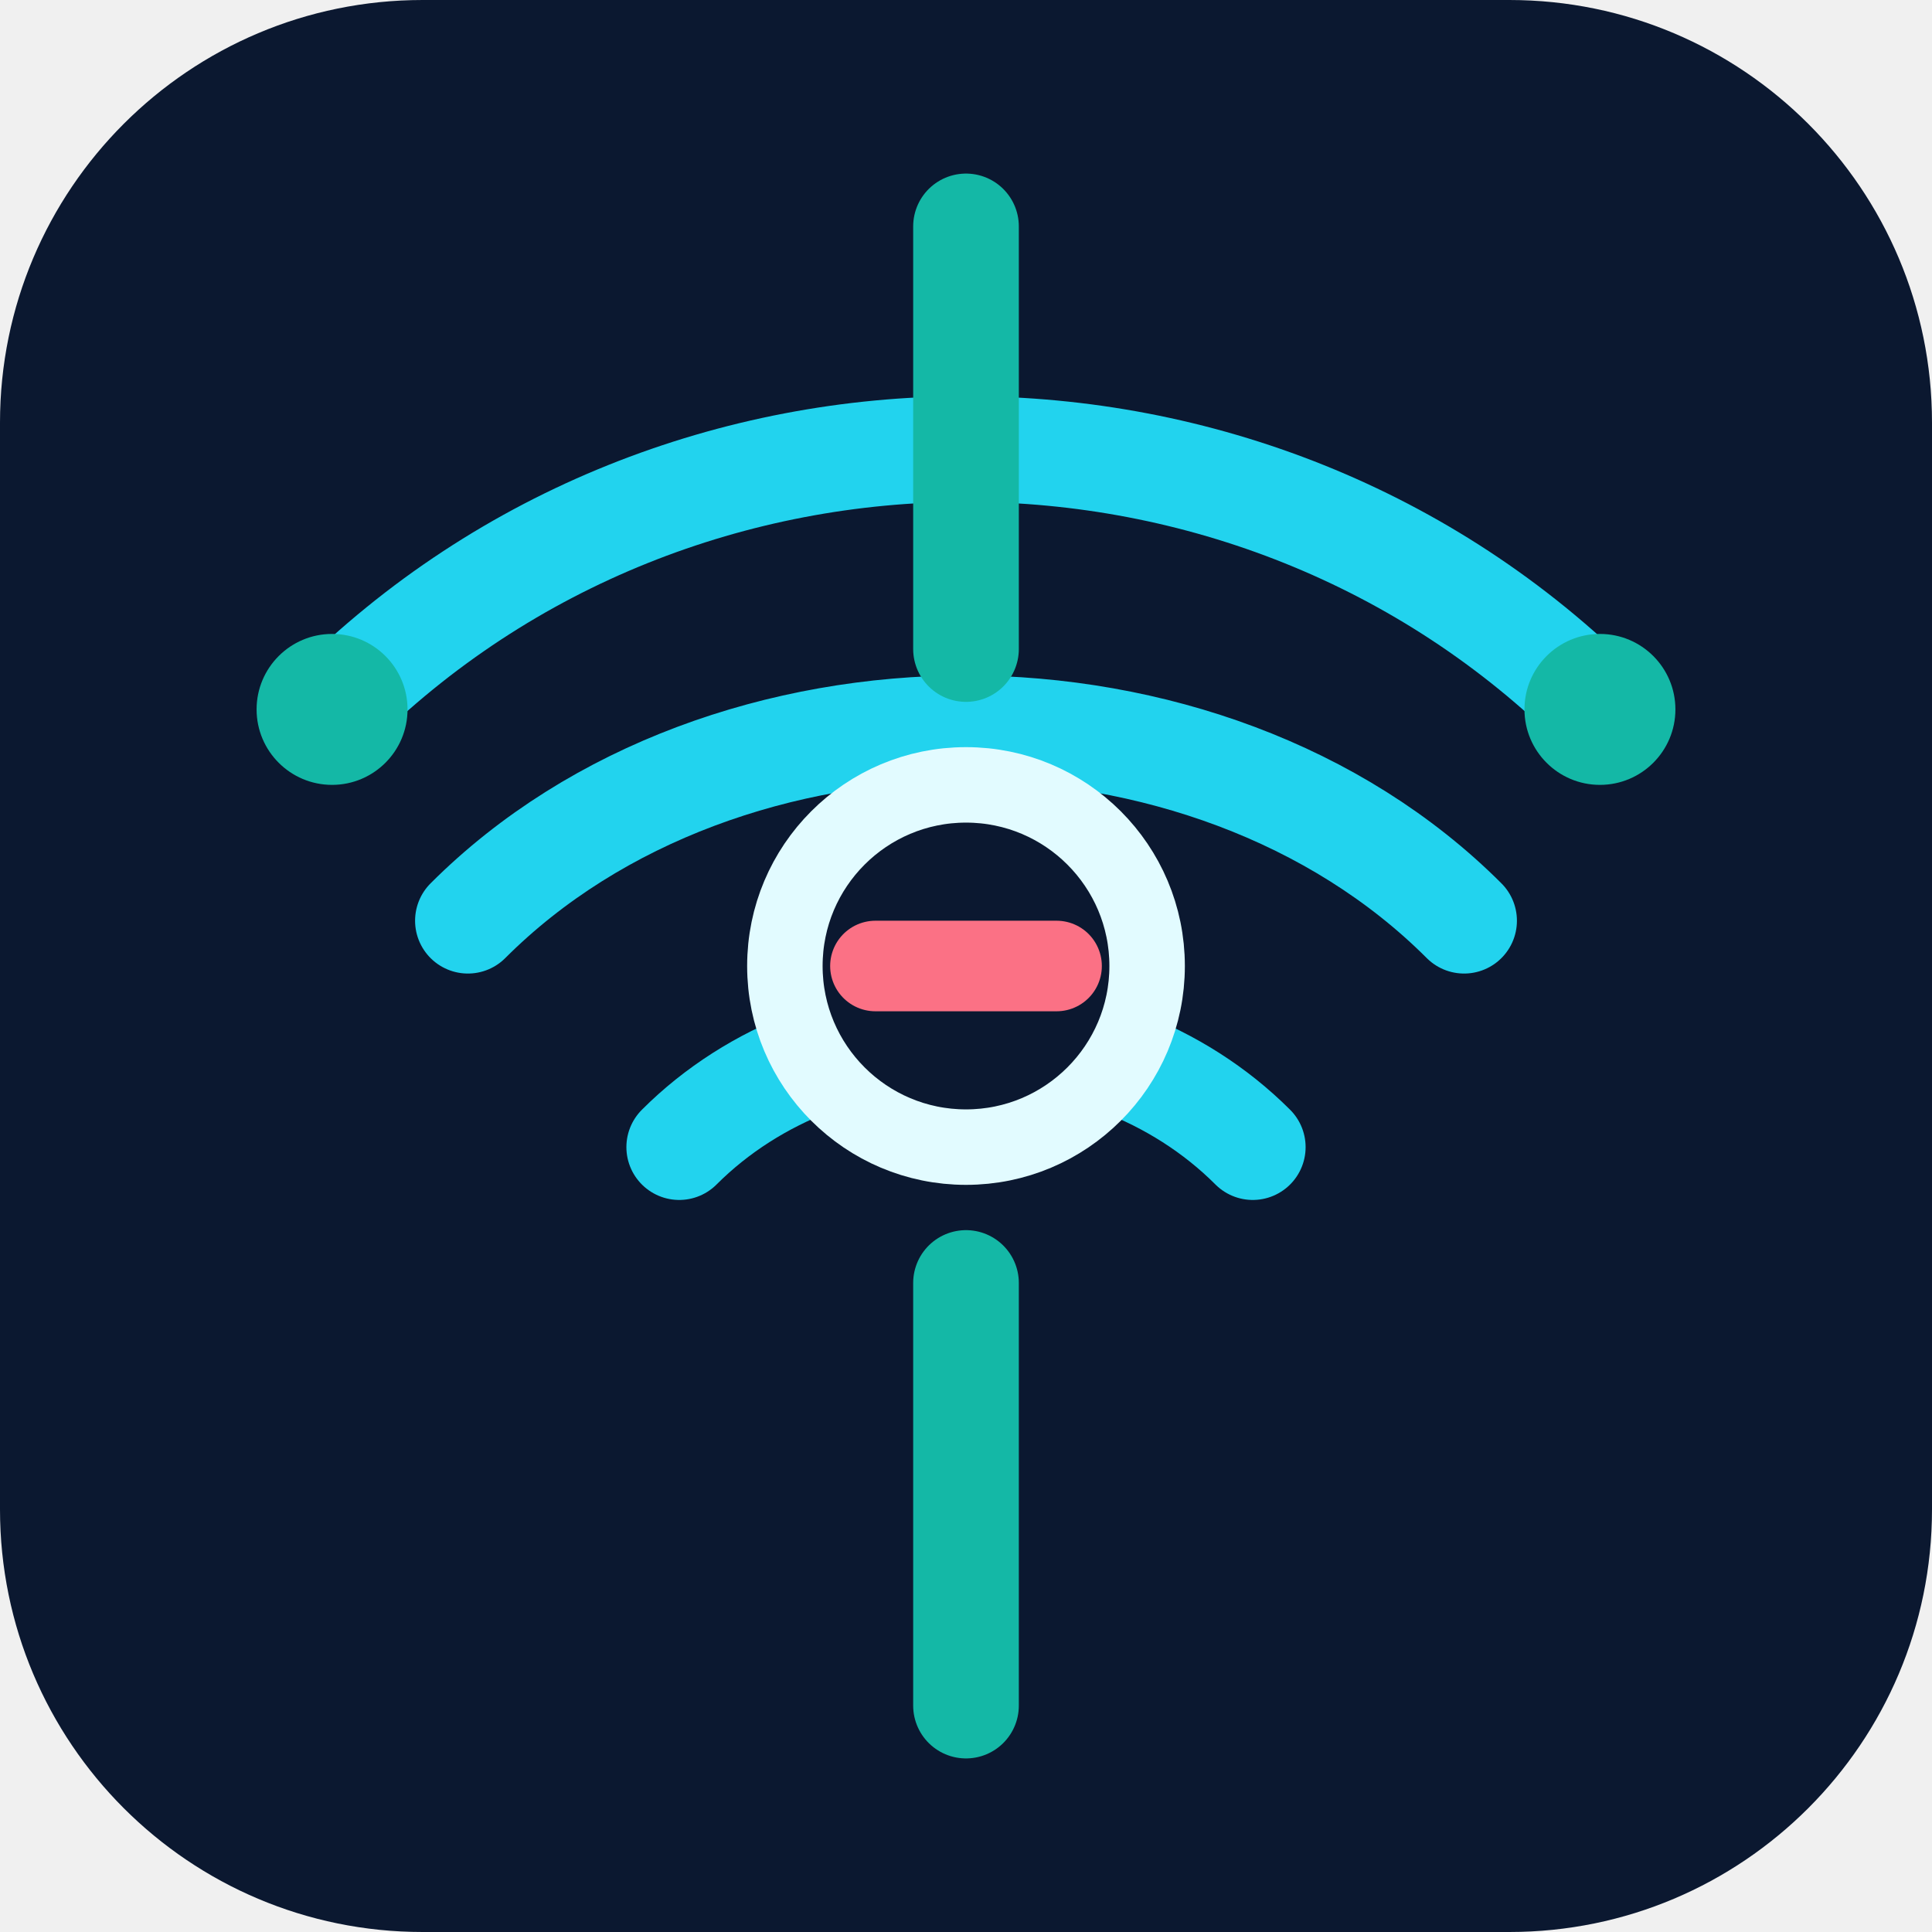
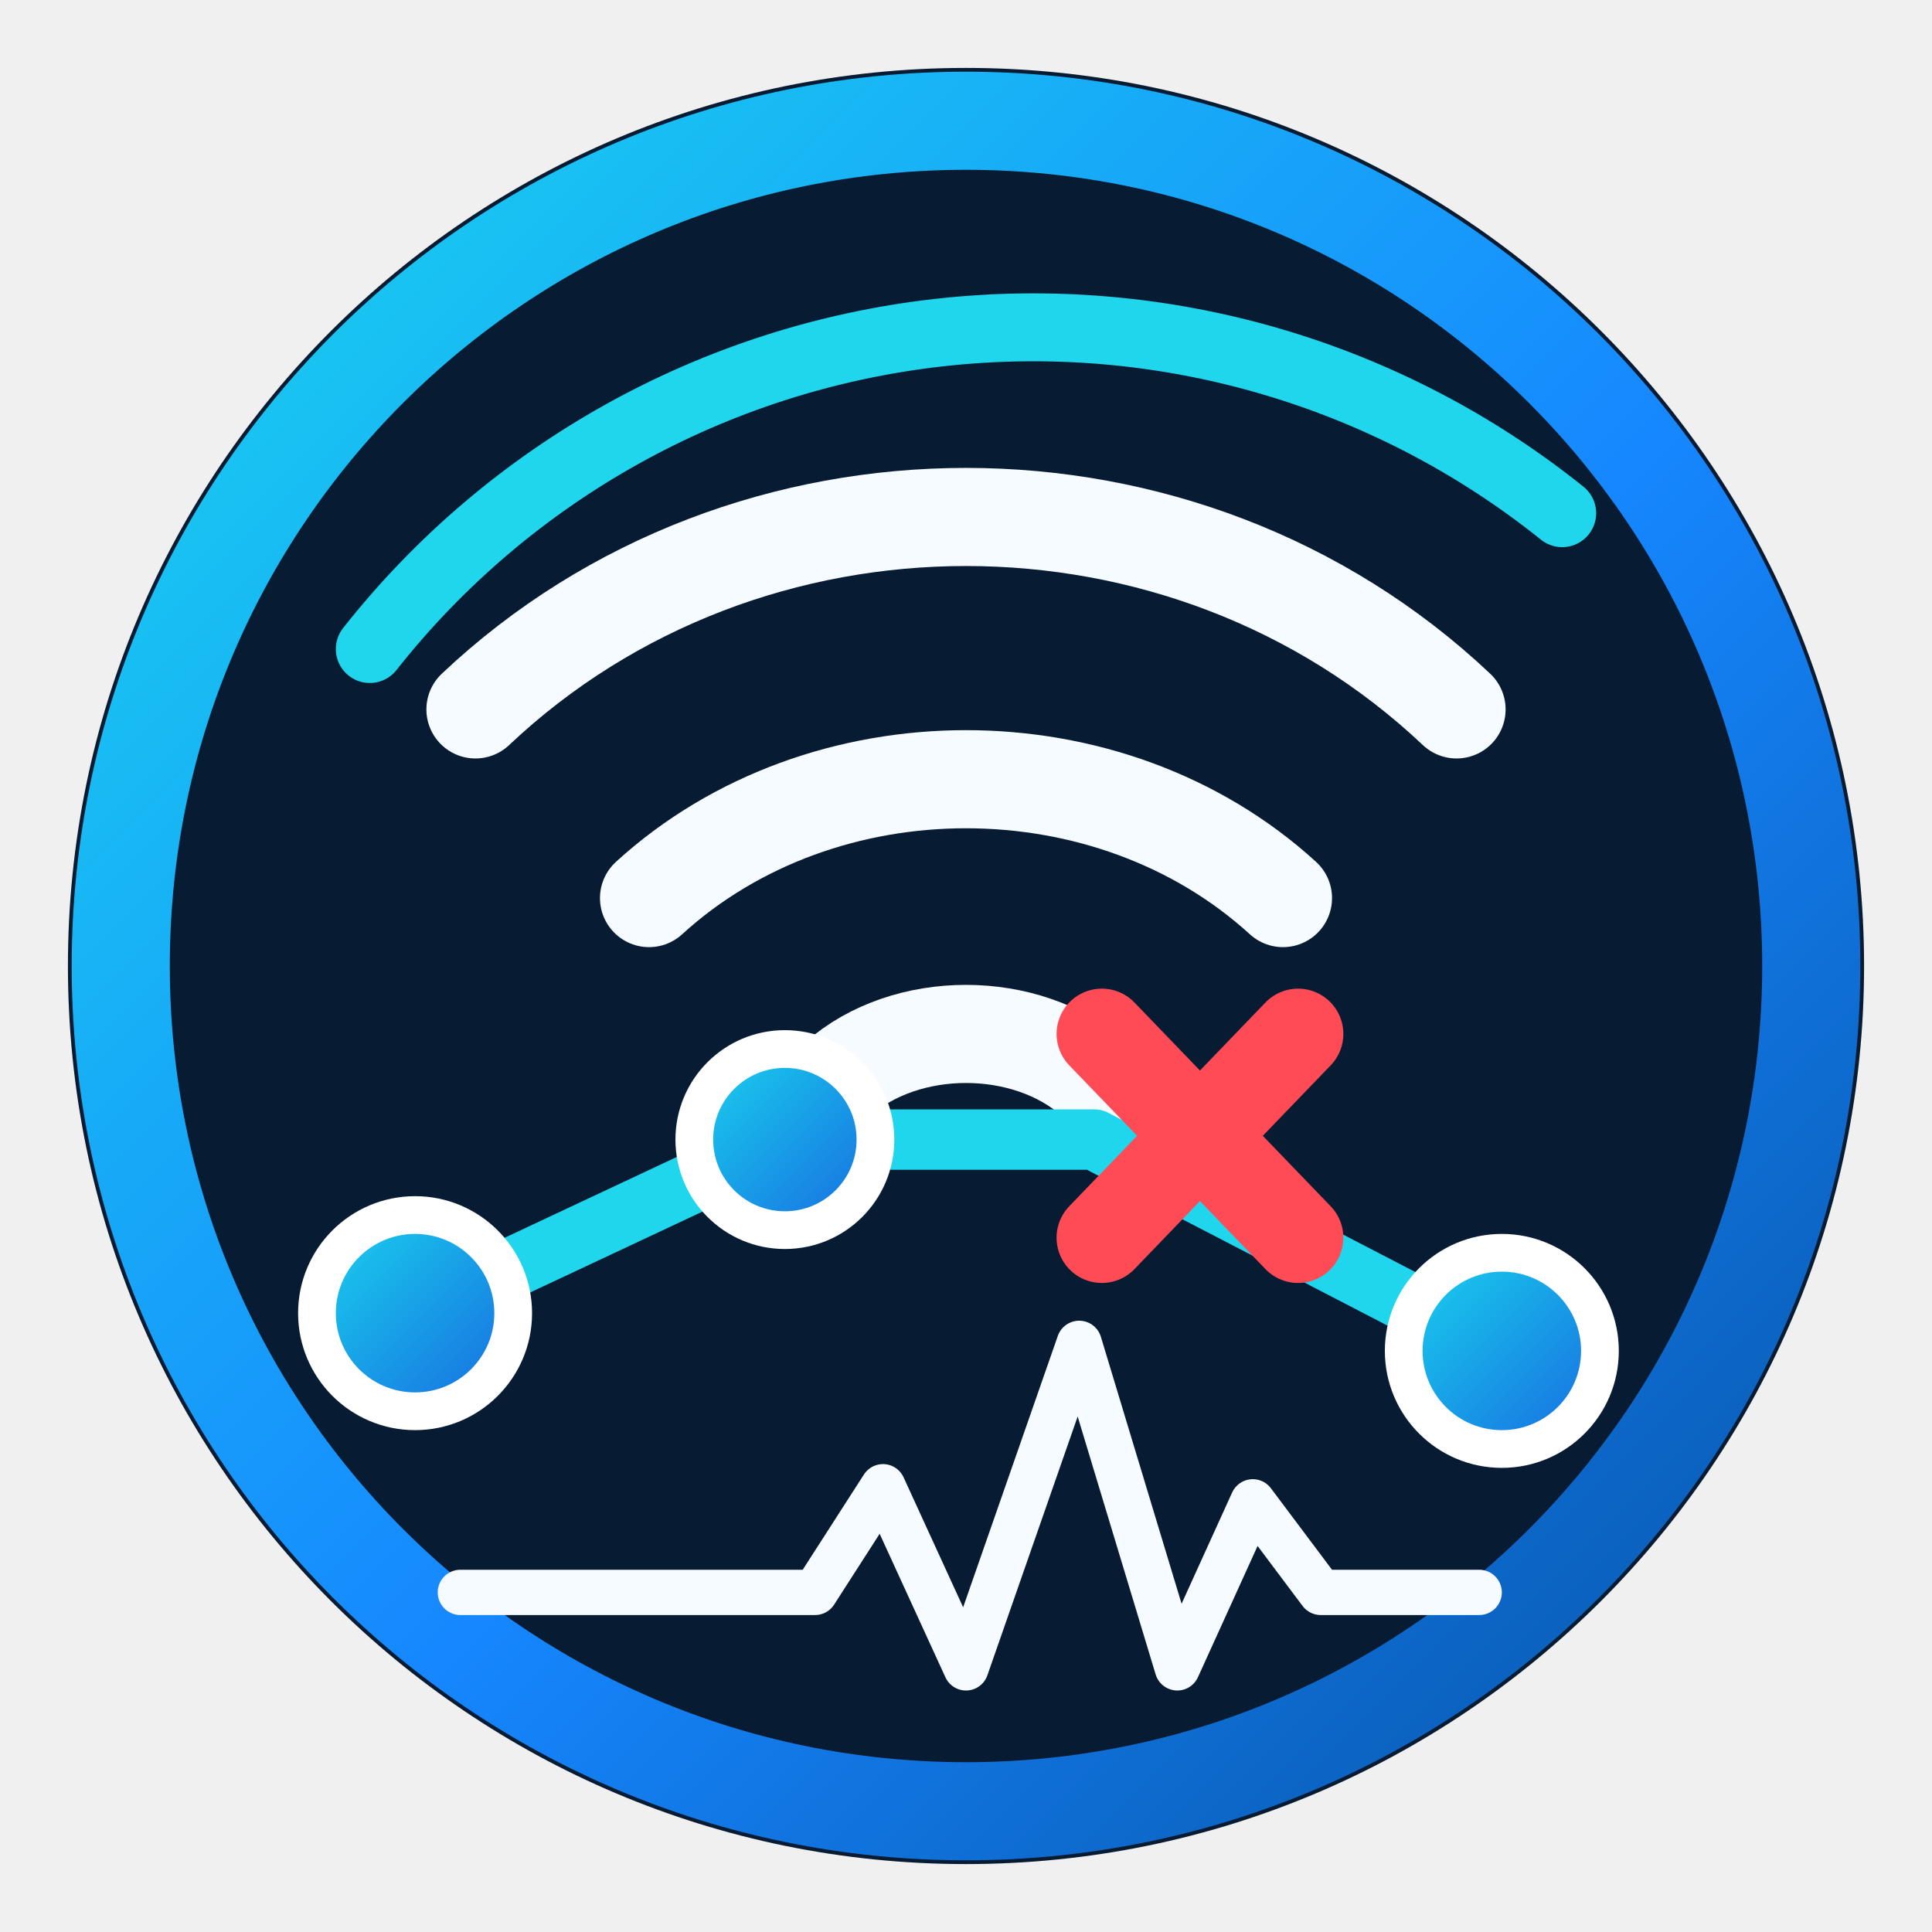
- <svg xmlns="http://www.w3.org/2000/svg" viewBox="0 0 128 128">
-   <rect width="128" height="128" rx="28" fill="#0b1830" />
-   <path d="M22 47c23-23 61-23 84 0M31 61c17-17 49-17 66 0M45 76c10-10 28-10 38 0" fill="none" stroke="#22d3ee" stroke-width="7" stroke-linecap="round" />
-   <path d="M64 15v28m0 42v28" stroke="#14b8a6" stroke-width="7" stroke-linecap="round" />
-   <circle cx="64" cy="64" r="12" fill="#0b1830" stroke="#e2fbff" stroke-width="5" />
-   <path d="M58 64h12" stroke="#fb7185" stroke-width="6" stroke-linecap="round" />
-   <circle cx="22" cy="47" r="5" fill="#14b8a6" />
-   <circle cx="106" cy="47" r="5" fill="#14b8a6" />
+ <svg xmlns="http://www.w3.org/2000/svg" viewBox="0 0 256 256" role="img" aria-labelledby="t d">
+   <defs>
+     <linearGradient id="ring" x1="0" y1="0" x2="1" y2="1">
+       <stop stop-color="#19d5ee" />
+       <stop offset=".55" stop-color="#1687ff" />
+       <stop offset="1" stop-color="#0753a6" />
+     </linearGradient>
+     <linearGradient id="node" x1="0" y1="0" x2="1" y2="1">
+       <stop stop-color="#19d5ee" />
+       <stop offset="1" stop-color="#1769e0" />
+     </linearGradient>
+   </defs>
+   <circle cx="128" cy="128" r="119" fill="#071c33" />
+   <circle cx="128" cy="128" r="112" fill="none" stroke="url(#ring)" stroke-width="13" />
+   <path d="M49 86a112 112 0 0 1 158-18" fill="none" stroke="#20d6ed" stroke-width="9" stroke-linecap="round" />
+   <g fill="none" stroke="#f5fbff" stroke-width="13" stroke-linecap="round">
+     <path d="M63 94c36-34 94-34 130 0" />
+     <path d="M86 119c23-21 61-21 84 0" />
+     <path d="M111 143c9-8 25-8 34 0" />
+   </g>
+   <path d="M55 174L104 151L145 151L199 179" fill="none" stroke="#20d6ed" stroke-width="8" stroke-linecap="round" stroke-linejoin="round" />
+   <circle cx="55" cy="174" r="13" fill="url(#node)" stroke="#fff" stroke-width="5" />
+   <circle cx="104" cy="151" r="12" fill="url(#node)" stroke="#fff" stroke-width="5" />
+   <circle cx="199" cy="179" r="13" fill="url(#node)" stroke="#fff" stroke-width="5" />
+   <path d="M146 137l26 27m0-27l-26 27" stroke="#ff4b55" stroke-width="12" stroke-linecap="round" />
+   <path d="M61 211h47l9-14 11 24 15-43 13 43 10-22 9 12h21" fill="none" stroke="#f5fbff" stroke-width="6" stroke-linecap="round" stroke-linejoin="round" />
</svg>
